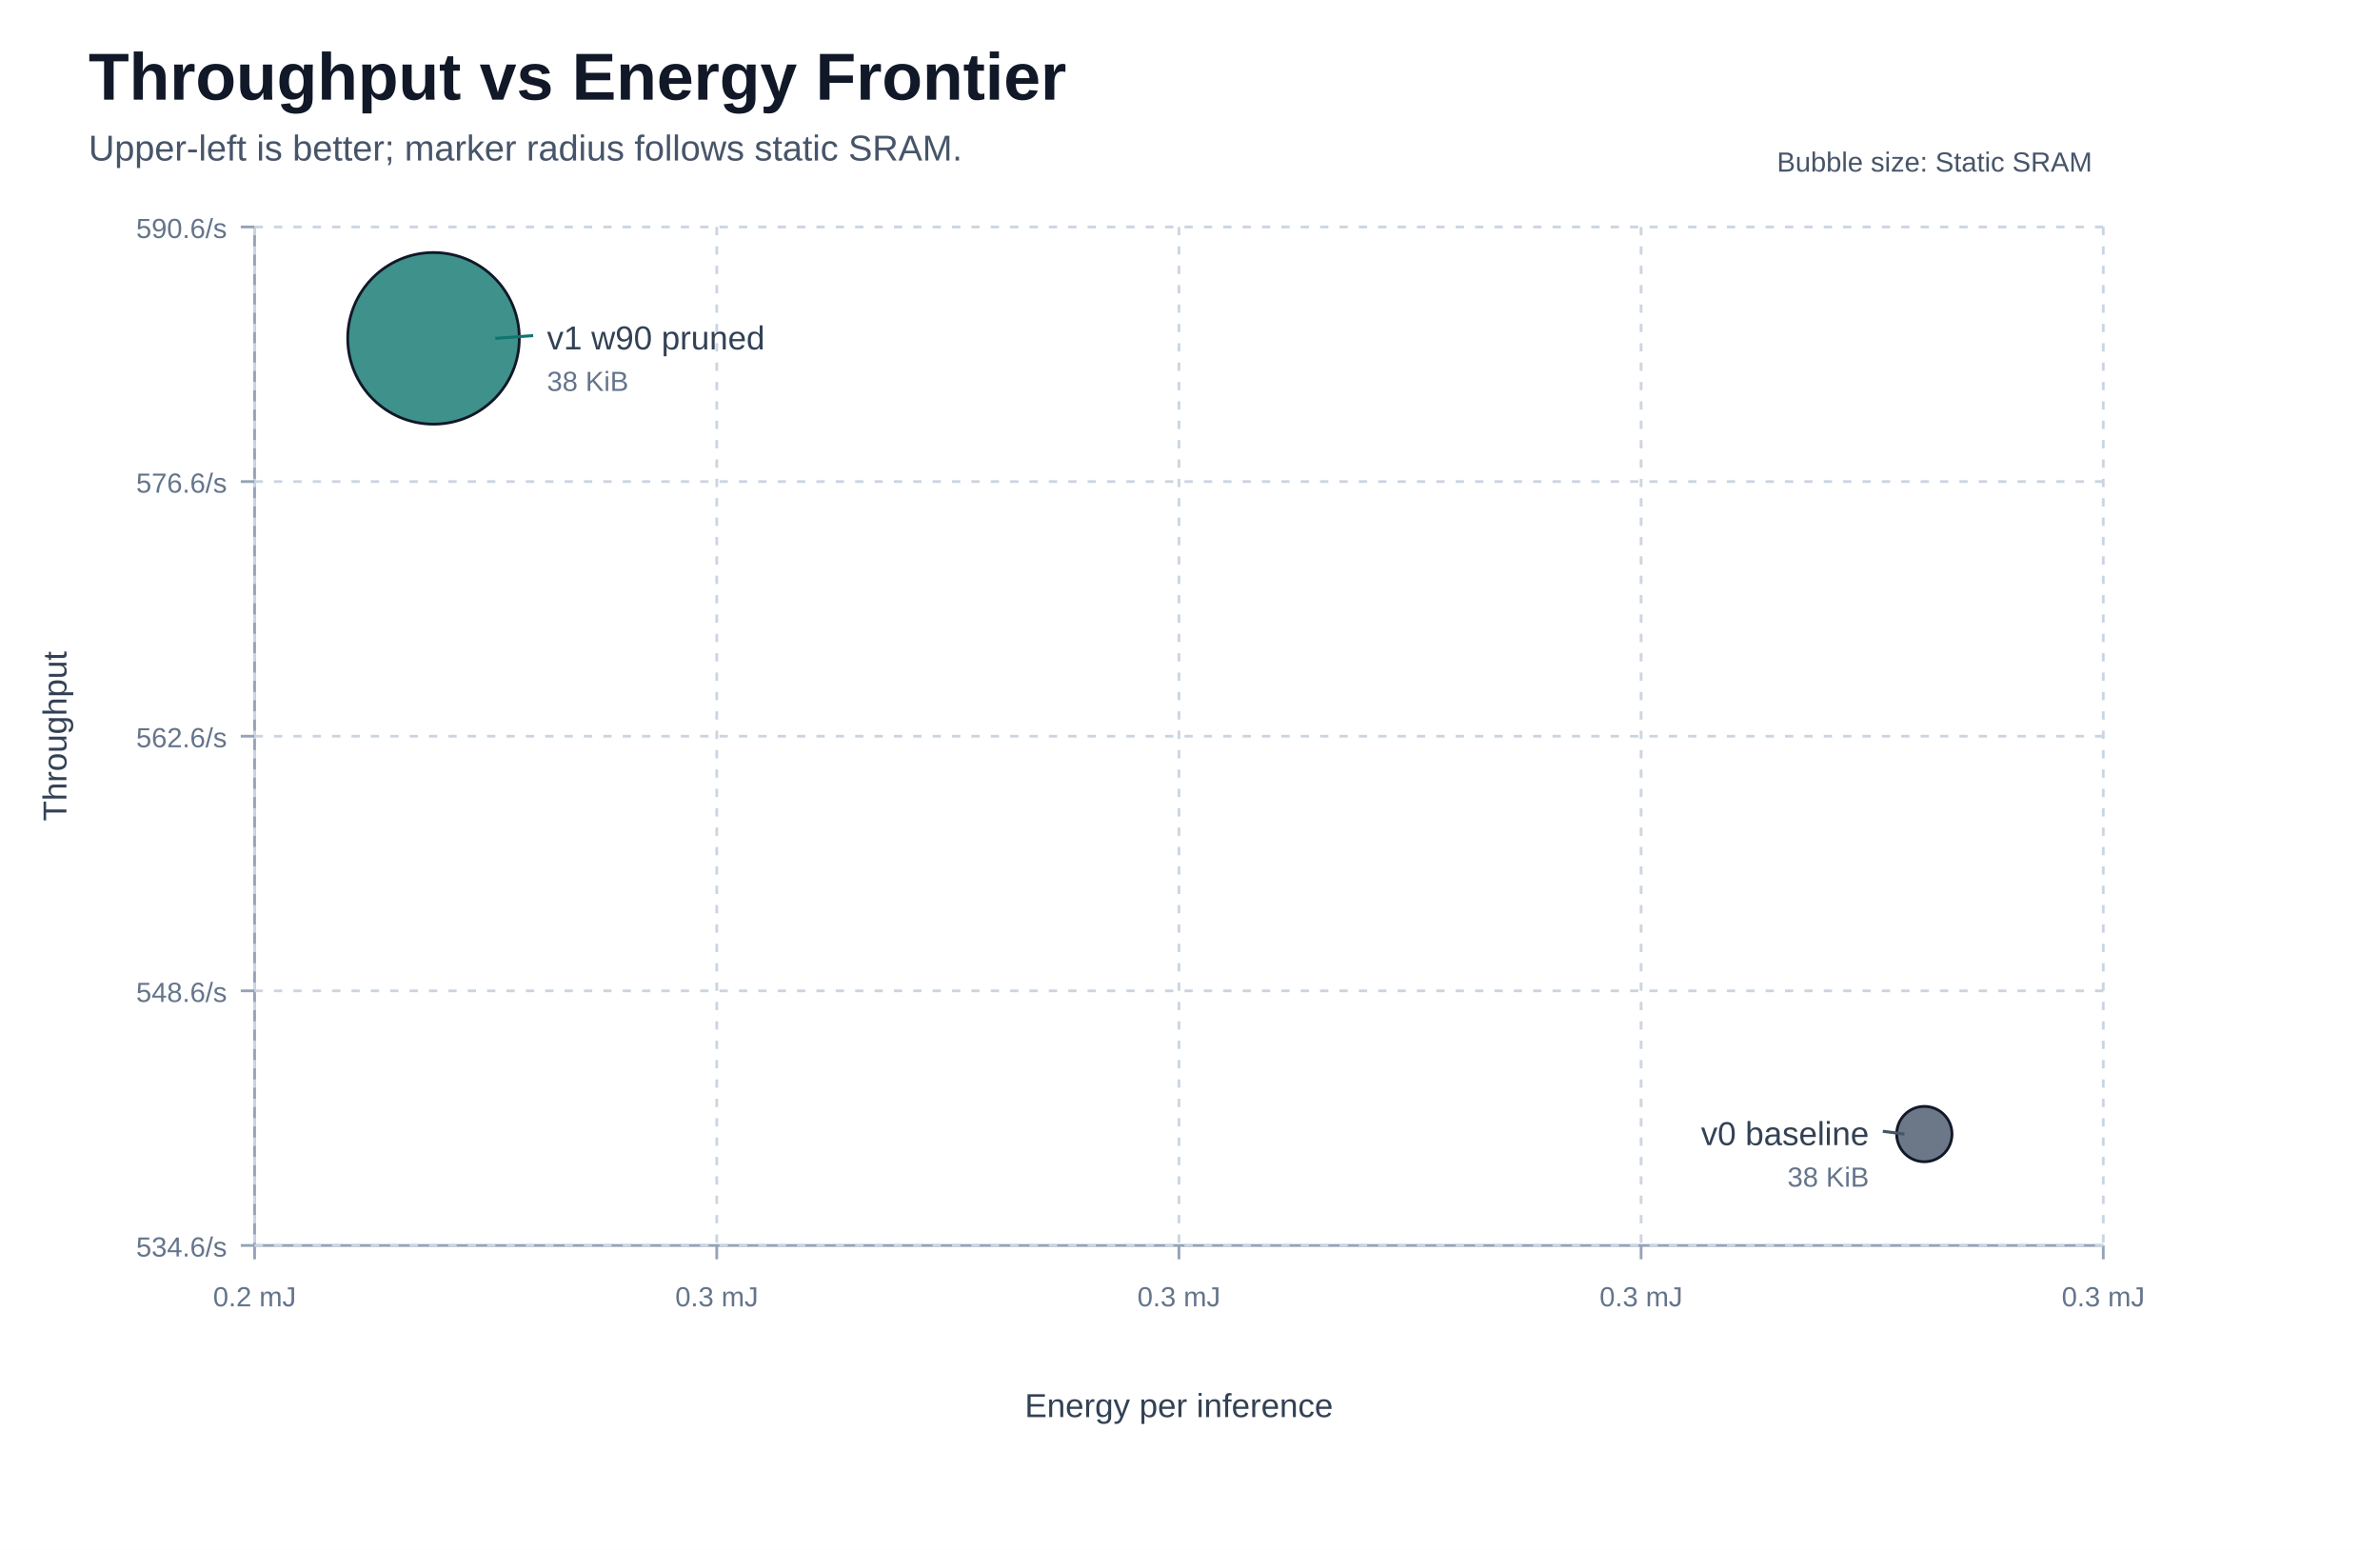
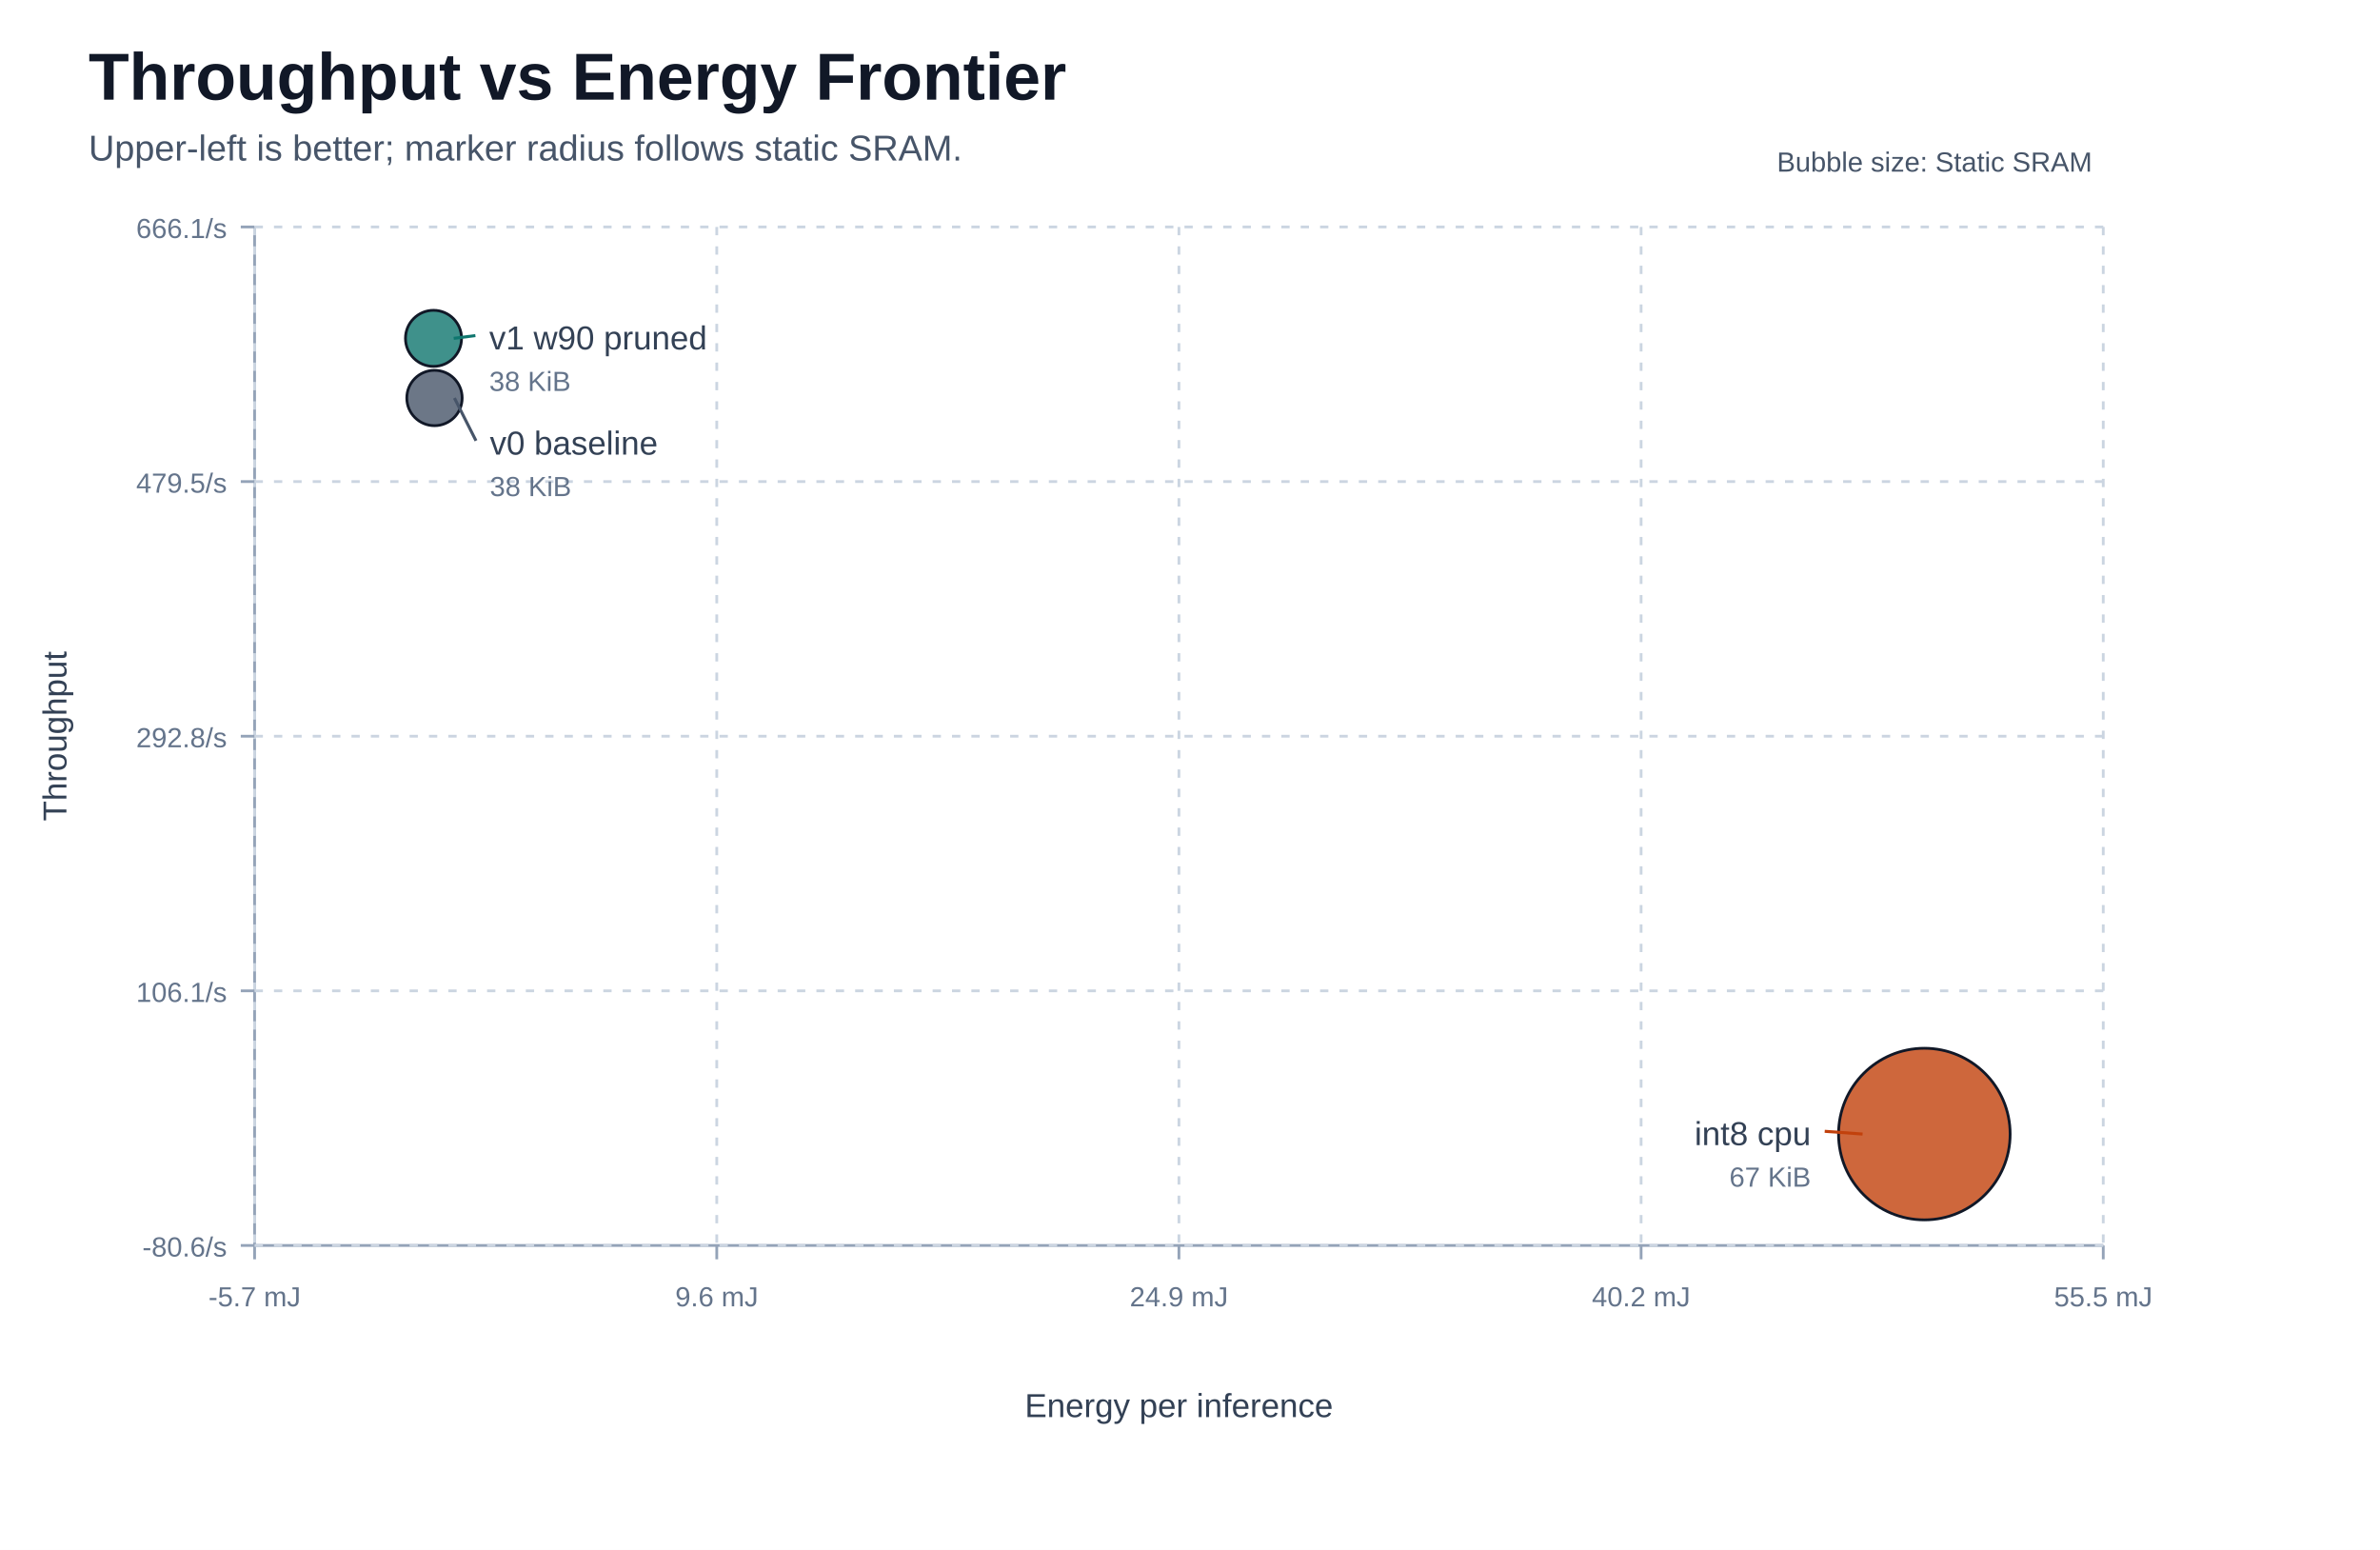
<svg xmlns="http://www.w3.org/2000/svg" width="860" height="560" viewBox="0 0 860 560">
  <style>
text{font-family:Arial,Helvetica,sans-serif;fill:#111827}
.title{font-size:24px;font-weight:700}
.subtitle{font-size:13px;fill:#475569}
.axis{stroke:#94a3b8;stroke-width:1}
.grid{stroke:#cbd5e1;stroke-width:1;stroke-dasharray:3 4}
.label{font-size:12px;fill:#334155}
.small{font-size:10px;fill:#475569}
.tick{font-size:10px;fill:#64748b}
</style>
  <rect x="0" y="0" width="100%" height="100%" fill="#ffffff" />
  <text x="32.00" y="36.00" class="title" text-anchor="start">Throughput vs Energy Frontier</text>
  <text x="32.00" y="58.00" class="subtitle" text-anchor="start">Upper-left is better; marker radius follows static SRAM.</text>
  <line x1="92.00" y1="82.00" x2="92.00" y2="450.00" class="axis" />
  <line x1="92.00" y1="450.00" x2="760.00" y2="450.00" class="axis" />
  <line x1="92.00" y1="450.00" x2="92.00" y2="455.00" class="axis" />
-   <text x="92.00" y="472.00" class="tick" text-anchor="middle">0.2 mJ</text>
+   <text x="92.00" y="472.00" class="tick" text-anchor="middle">-5.7 mJ</text>
  <line x1="92.00" y1="82.00" x2="92.00" y2="450.00" class="grid" />
  <line x1="259.00" y1="450.00" x2="259.00" y2="455.00" class="axis" />
-   <text x="259.00" y="472.00" class="tick" text-anchor="middle">0.3 mJ</text>
+   <text x="259.00" y="472.00" class="tick" text-anchor="middle">9.6 mJ</text>
  <line x1="259.00" y1="82.00" x2="259.00" y2="450.00" class="grid" />
  <line x1="426.00" y1="450.00" x2="426.00" y2="455.00" class="axis" />
-   <text x="426.00" y="472.00" class="tick" text-anchor="middle">0.3 mJ</text>
+   <text x="426.00" y="472.00" class="tick" text-anchor="middle">24.9 mJ</text>
  <line x1="426.00" y1="82.00" x2="426.00" y2="450.00" class="grid" />
  <line x1="593.00" y1="450.00" x2="593.00" y2="455.00" class="axis" />
-   <text x="593.00" y="472.00" class="tick" text-anchor="middle">0.3 mJ</text>
+   <text x="593.00" y="472.00" class="tick" text-anchor="middle">40.2 mJ</text>
  <line x1="593.00" y1="82.00" x2="593.00" y2="450.00" class="grid" />
  <line x1="760.00" y1="450.00" x2="760.00" y2="455.00" class="axis" />
-   <text x="760.00" y="472.00" class="tick" text-anchor="middle">0.3 mJ</text>
+   <text x="760.00" y="472.00" class="tick" text-anchor="middle">55.5 mJ</text>
  <line x1="760.00" y1="82.00" x2="760.00" y2="450.00" class="grid" />
  <line x1="87.00" y1="450.00" x2="92.00" y2="450.00" class="axis" />
-   <text x="82.00" y="454.00" class="tick" text-anchor="end">534.6/s</text>
+   <text x="82.00" y="454.00" class="tick" text-anchor="end">-80.6/s</text>
  <line x1="92.00" y1="450.00" x2="760.00" y2="450.00" class="grid" />
  <line x1="87.00" y1="358.00" x2="92.00" y2="358.00" class="axis" />
-   <text x="82.00" y="362.00" class="tick" text-anchor="end">548.6/s</text>
+   <text x="82.00" y="362.00" class="tick" text-anchor="end">106.1/s</text>
  <line x1="92.00" y1="358.00" x2="760.00" y2="358.00" class="grid" />
  <line x1="87.00" y1="266.00" x2="92.00" y2="266.00" class="axis" />
-   <text x="82.00" y="270.00" class="tick" text-anchor="end">562.6/s</text>
+   <text x="82.00" y="270.00" class="tick" text-anchor="end">292.8/s</text>
  <line x1="92.00" y1="266.00" x2="760.00" y2="266.00" class="grid" />
  <line x1="87.00" y1="174.00" x2="92.00" y2="174.00" class="axis" />
-   <text x="82.00" y="178.00" class="tick" text-anchor="end">576.6/s</text>
+   <text x="82.00" y="178.00" class="tick" text-anchor="end">479.5/s</text>
  <line x1="92.00" y1="174.00" x2="760.00" y2="174.00" class="grid" />
  <line x1="87.00" y1="82.00" x2="92.00" y2="82.00" class="axis" />
-   <text x="82.00" y="86.00" class="tick" text-anchor="end">590.6/s</text>
+   <text x="82.00" y="86.00" class="tick" text-anchor="end">666.1/s</text>
  <line x1="92.00" y1="82.00" x2="760.00" y2="82.00" class="grid" />
  <text x="426.00" y="512.00" class="label" text-anchor="middle">Energy per inference</text>
  <text x="24.00" y="266.00" class="label" text-anchor="middle" transform="rotate(-90 24.00 266.00)">Throughput</text>
  <text x="756.00" y="62.00" class="small" text-anchor="end">Bubble size: Static SRAM</text>
-   <circle cx="695.35" cy="409.75" r="10.00" fill="#475569" fill-opacity="0.80" stroke="#111827" stroke-width="1" />
-   <circle cx="156.65" cy="122.25" r="31.00" fill="#0f766e" fill-opacity="0.80" stroke="#111827" stroke-width="1" />
-   <line x1="688.15" y1="409.75" x2="680.35" y2="408.75" stroke="#475569" stroke-width="1.1" />
-   <text x="675.35" y="413.75" class="label" text-anchor="end">v0 baseline</text>
-   <text x="675.35" y="428.75" class="tick" text-anchor="end">38 KiB</text>
-   <line x1="178.97" y1="122.25" x2="192.65" y2="121.25" stroke="#0f766e" stroke-width="1.1" />
-   <text x="197.65" y="126.25" class="label" text-anchor="start">v1 w90 pruned</text>
-   <text x="197.65" y="141.25" class="tick" text-anchor="start">38 KiB</text>
+   <circle cx="157.00" cy="143.80" r="10.00" fill="#475569" fill-opacity="0.80" stroke="#111827" stroke-width="1" />
+   <circle cx="156.65" cy="122.25" r="10.13" fill="#0f766e" fill-opacity="0.80" stroke="#111827" stroke-width="1" />
+   <circle cx="695.35" cy="409.75" r="31.00" fill="#c2410c" fill-opacity="0.80" stroke="#111827" stroke-width="1" />
+   <line x1="164.20" y1="143.80" x2="172.00" y2="159.25" stroke="#475569" stroke-width="1.1" />
+   <text x="177.00" y="164.25" class="label" text-anchor="start">v0 baseline</text>
+   <text x="177.00" y="179.25" class="tick" text-anchor="start">38 KiB</text>
+   <line x1="163.94" y1="122.25" x2="171.78" y2="121.25" stroke="#0f766e" stroke-width="1.1" />
+   <text x="176.78" y="126.25" class="label" text-anchor="start">v1 w90 pruned</text>
+   <text x="176.78" y="141.25" class="tick" text-anchor="start">38 KiB</text>
+   <line x1="673.03" y1="409.75" x2="659.35" y2="408.75" stroke="#c2410c" stroke-width="1.1" />
+   <text x="654.35" y="413.75" class="label" text-anchor="end">int8 cpu</text>
+   <text x="654.35" y="428.75" class="tick" text-anchor="end">67 KiB</text>
</svg>
